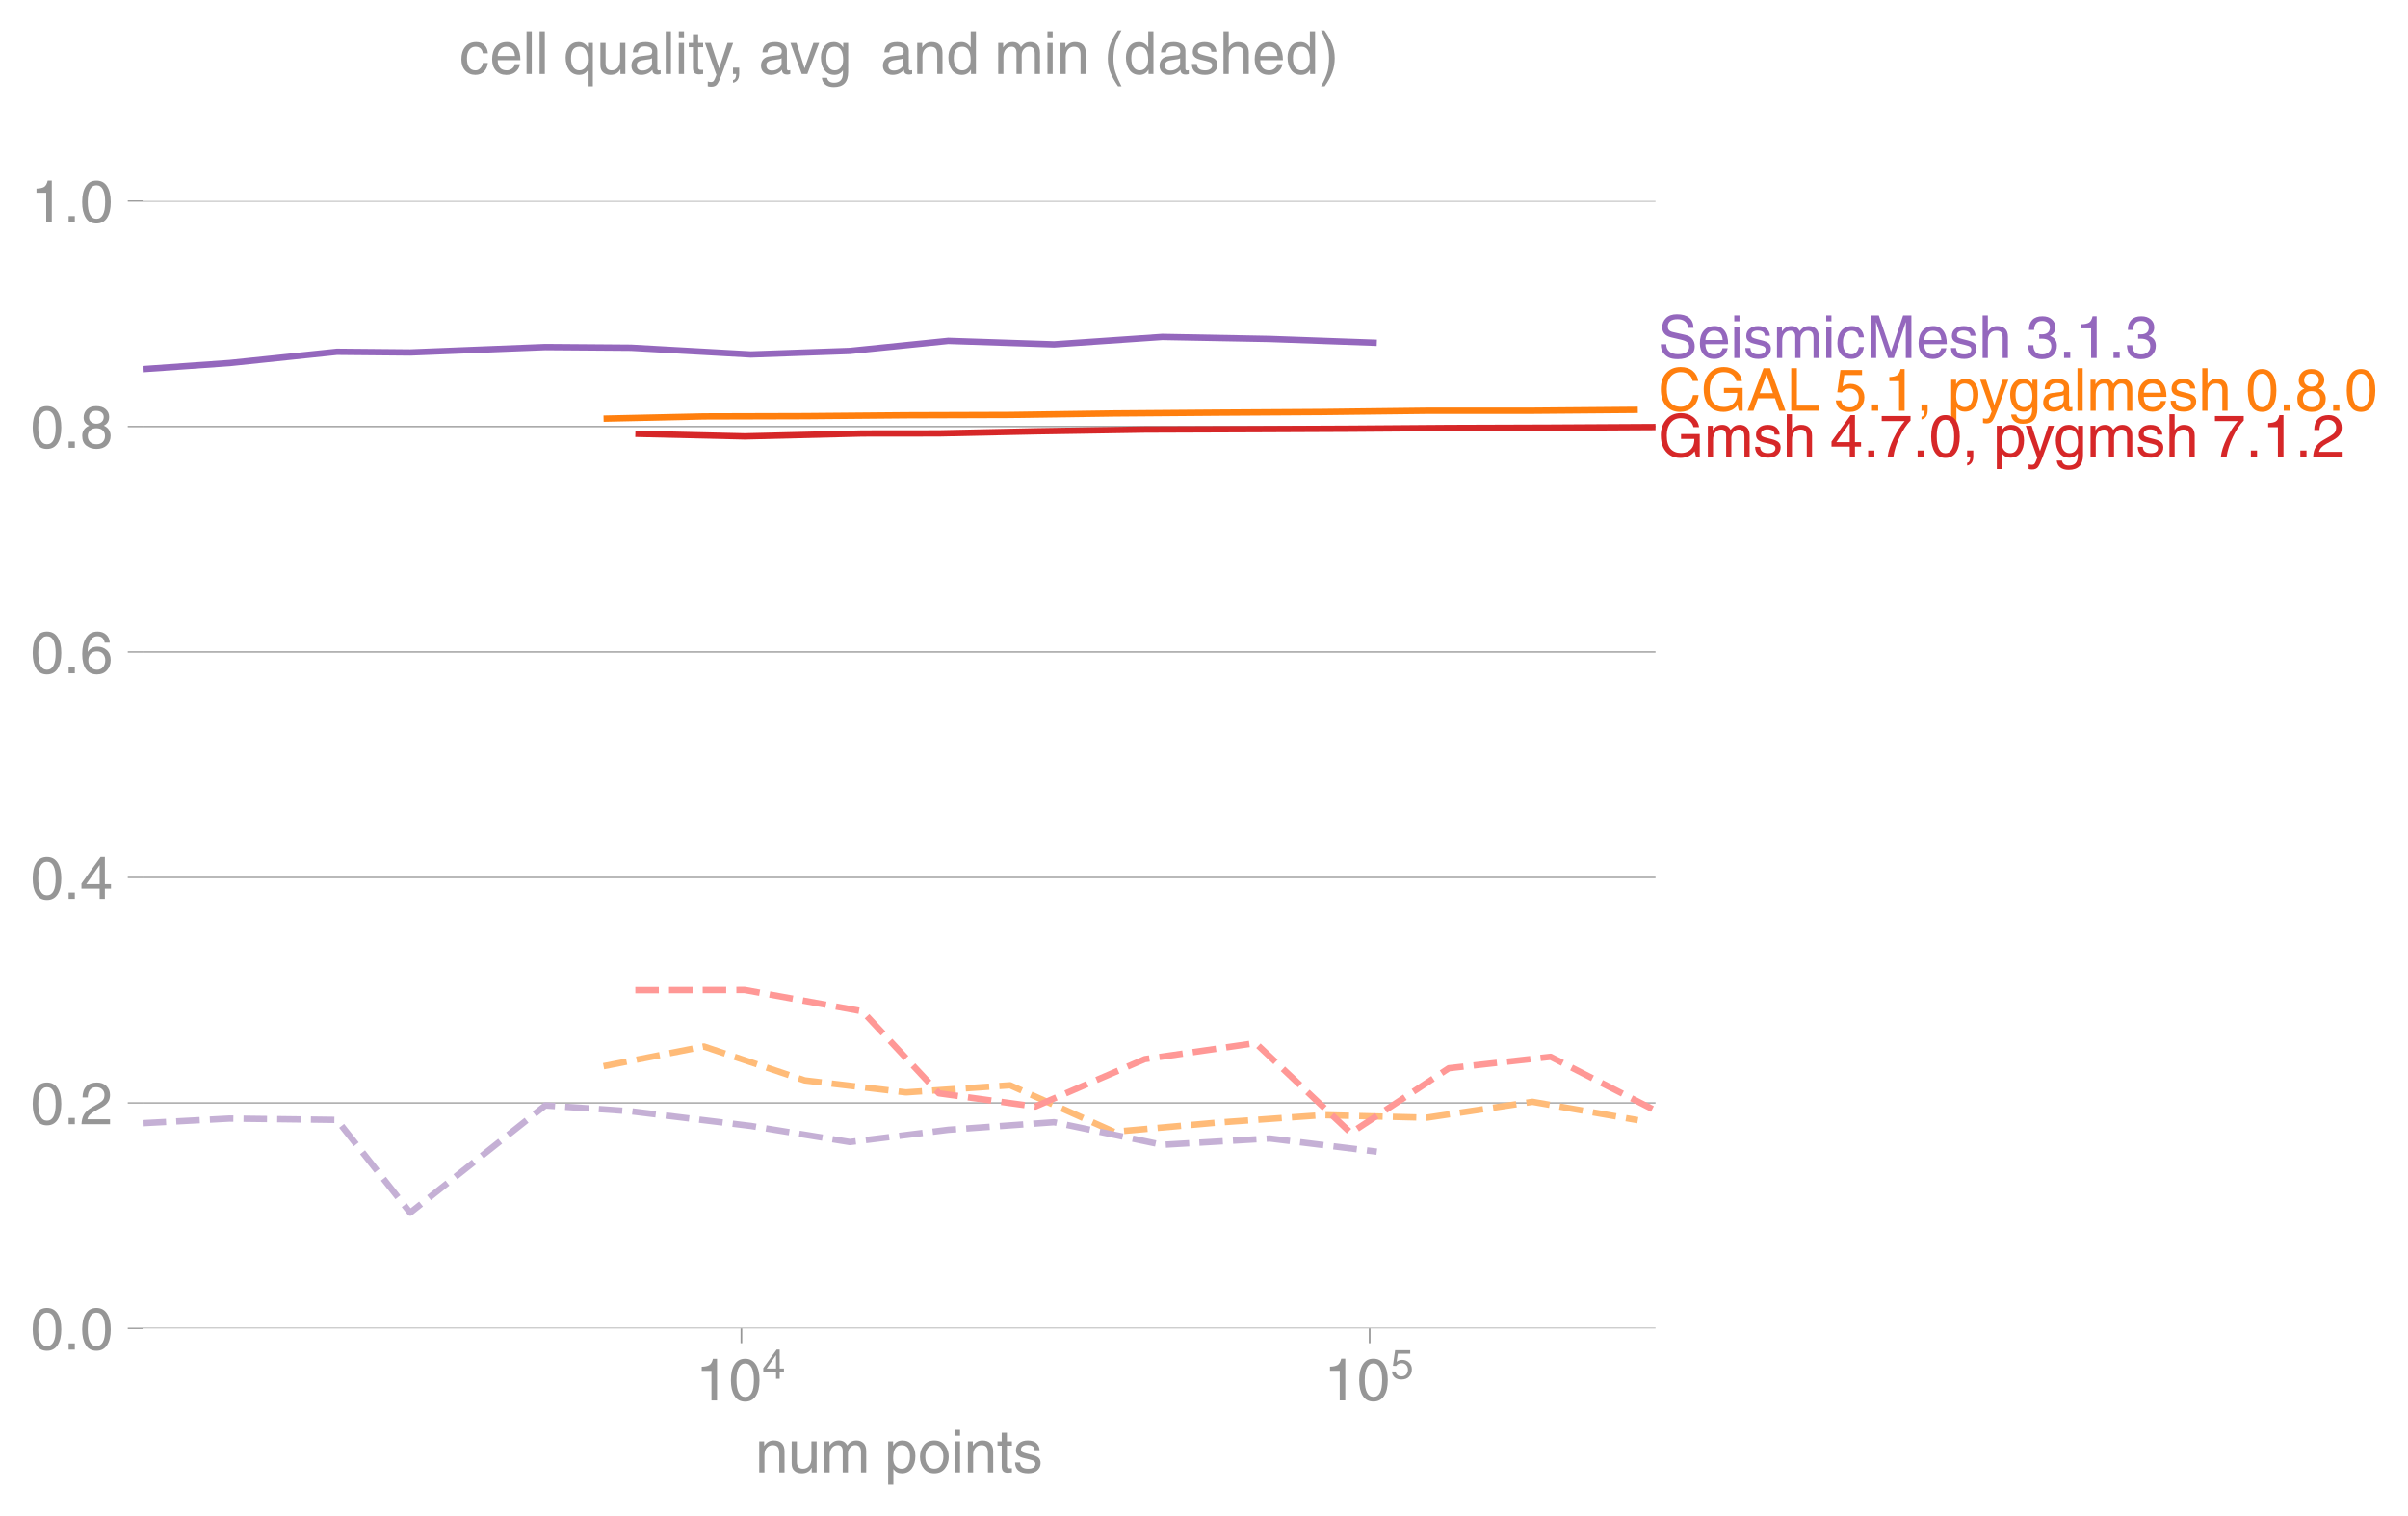
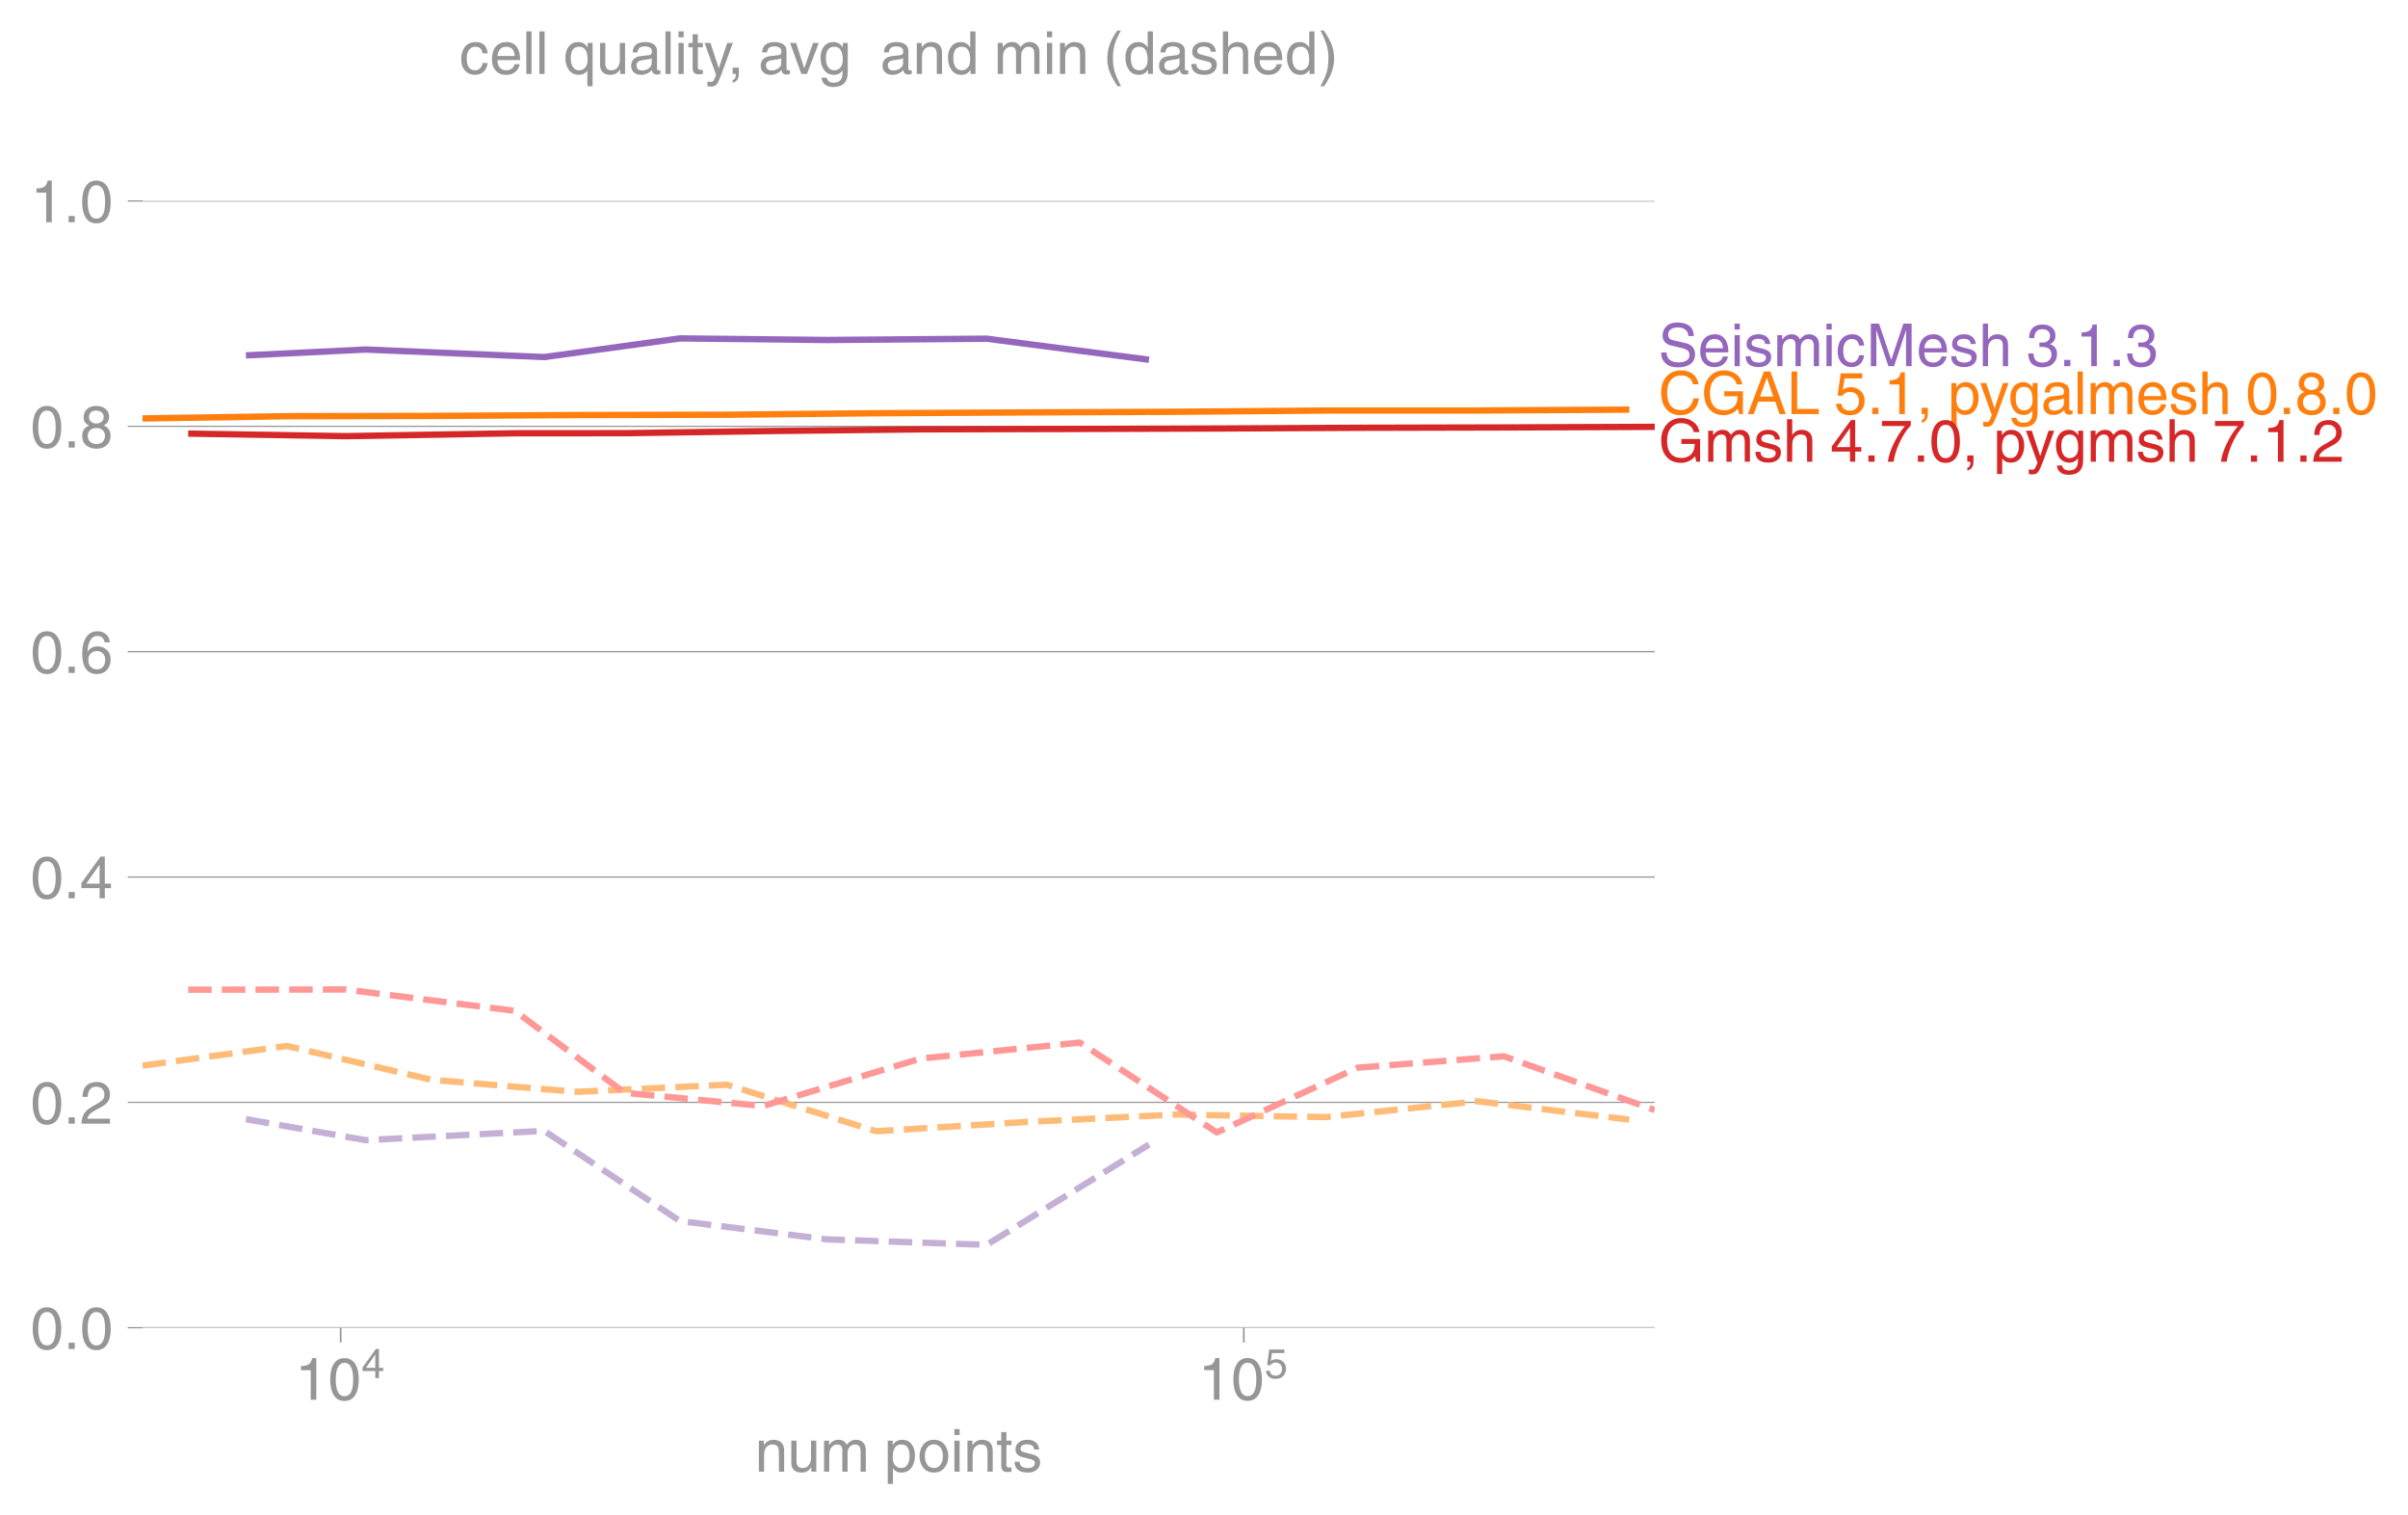
- <svg xmlns="http://www.w3.org/2000/svg" xmlns:xlink="http://www.w3.org/1999/xlink" height="476.892" viewBox="0 0 568.401 357.669" width="757.868">
+ <svg xmlns="http://www.w3.org/2000/svg" xmlns:xlink="http://www.w3.org/1999/xlink" height="476.892" viewBox="0 0 568.665 357.669" width="758.22">
  <defs>
    <style>*{stroke-linecap:butt;stroke-linejoin:round}</style>
  </defs>
  <g id="figure_1">
-     <path d="M0 357.67h568.401V0H0z" fill="none" id="patch_1" />
+     <path d="M0 357.67h568.665V0H0z" fill="none" id="patch_1" />
    <g id="axes_1">
      <path d="M33.66 313.574h357.12V47.462H33.66z" fill="none" id="patch_2" />
      <g id="matplotlib.axis_1">
        <g id="xtick_1">
          <g id="line2d_1">
            <defs>
-               <path d="M0 0v3.5" id="m7df0213033" stroke="#969696" stroke-width=".4" />
-             </defs>
-             <use x="175.006" xlink:href="#m7df0213033" y="313.574" fill="#969696" stroke="#969696" stroke-width=".4" />
-           </g>
-           <g transform="matrix(.14 0 0 -.14 164.226 330.623)" fill="#969696" id="text_1">
+               <path d="M0 0v3.5" id="m57085e62f3" stroke="#969696" stroke-width=".4" />
+             </defs>
+             <use x="80.453" xlink:href="#m57085e62f3" y="313.574" fill="#969696" stroke="#969696" stroke-width=".4" />
+           </g>
+           <g transform="matrix(.14 0 0 -.14 69.673 330.623)" fill="#969696" id="text_1">
            <defs>
              <path d="M35.89 0h-9.374v49.906H10.109v6.985q8.594.28 12.782 2.75Q27.094 62.109 29 70.313h6.89z" id="HelveticaWorld-Regular-49" />
              <path d="M42.484 34.188q0 14.109-3.734 21.156-3.734 7.062-10.969 7.062-7.078 0-10.89-7.062-3.797-7.047-3.797-21.157 0-13.671 3.75-20.937Q20.609 6 27.78 6q7.235 0 10.969 7 3.734 7.016 3.734 21.188zm9.422 0q0-17.297-6.25-26.704-6.25-9.39-17.875-9.39-12.062 0-18.062 9.734-6 9.75-6 26.36 0 17.03 6.14 26.578 6.157 9.547 17.922 9.547 11.625 0 17.875-9.5t6.25-26.626z" id="HelveticaWorld-Regular-48" />
              <path d="M10.594 24.703h22.61v31.89h-.188zM42 17.093V0h-8.797v17.094H2.484v8.593L34.72 70.314H42v-45.61h10.297v-7.61z" id="HelveticaWorld-Regular-52" />
            </defs>
            <use transform="translate(0 .173)" xlink:href="#HelveticaWorld-Regular-49" />
            <use transform="translate(55.615 .173)" xlink:href="#HelveticaWorld-Regular-48" />
            <use transform="matrix(.7 0 0 .7 112.146 36.781)" xlink:href="#HelveticaWorld-Regular-52" />
          </g>
        </g>
        <g id="xtick_2">
-           <use x="323.304" xlink:href="#m7df0213033" y="313.574" fill="#969696" stroke="#969696" stroke-width=".4" id="line2d_2" />
-           <g transform="matrix(.14 0 0 -.14 312.524 330.623)" fill="#969696" id="text_2">
+           <use x="293.736" xlink:href="#m57085e62f3" y="313.574" fill="#969696" stroke="#969696" stroke-width=".4" id="line2d_2" />
+           <g transform="matrix(.14 0 0 -.14 282.956 330.623)" fill="#969696" id="text_2">
            <defs>
              <path d="M14.703 40.922q5.813 4.39 13.625 4.39 9.469 0 16.281-6.296 6.813-6.297 6.813-16.22 0-10.78-6.578-17.796-6.563-7-18.422-7-10.313 0-16.266 5.047Q4.203 8.109 3.22 17.39h9.094q.671-5.672 4.437-8.672 3.766-3 10.453-3 6.485 0 10.64 4.484Q42 14.703 42 21.688q0 7.125-4.36 11.421-4.343 4.297-11.218 4.297-7.813 0-13.047-6.687l-7.563.39 5.266 37.594h36.438v-8.5H17.672z" id="HelveticaWorld-Regular-53" />
            </defs>
            <use transform="translate(0 .3)" xlink:href="#HelveticaWorld-Regular-49" />
            <use transform="translate(55.615 .3)" xlink:href="#HelveticaWorld-Regular-48" />
            <use transform="matrix(.7 0 0 .7 112.146 36.908)" xlink:href="#HelveticaWorld-Regular-53" />
          </g>
        </g>
        <g transform="matrix(.14 0 0 -.14 178.293 347.57)" fill="#969696" id="text_3">
          <defs>
            <path d="M49.219 0h-8.844v32.172q0 7.422-2.594 10.578-2.578 3.156-8.578 3.156-5.906 0-9.875-4.5-3.953-4.484-3.953-12.89V0H6.594v52.297h8.297v-7.375h.203q6.203 8.89 15.812 8.89 8.89 0 13.594-4.718 4.719-4.703 4.719-13.5z" id="HelveticaWorld-Regular-110" />
            <path d="M6.11 52.297h8.78V17.578q0-5.765 2.61-8.625Q20.125 6.11 25 6.11q6.781 0 10.594 4.797 3.812 4.813 3.812 12.578v28.813h8.782V0H39.89v7.625l-.188.188q-4.984-9.329-16.61-9.329-7.515 0-12.25 4.094Q6.11 6.688 6.11 14.703z" id="HelveticaWorld-Regular-117" />
            <path d="M6.594 52.297h8.297v-7.375h.203q5.906 8.89 15.812 8.89 9.813 0 13.922-8.5 3.75 4.594 7.266 6.547 3.515 1.953 8.703 1.953 6.781 0 11.484-4.453Q77 44.922 77 36.187V0h-8.781v33.797q0 6.094-2.297 9.094-2.297 3.015-7.422 3.015-5.172 0-8.75-4.203-3.563-4.203-3.563-9.812V0h-8.78v36.188q0 4.53-2.11 7.124-2.094 2.594-6.094 2.594-6.297 0-10.062-4.687-3.766-4.688-3.766-12.703V0H6.594z" id="HelveticaWorld-Regular-109" />
            <path d="M14.984 23.688q0-8.407 4.094-13 4.11-4.579 10.219-4.579 6.687 0 10.39 5.438 3.72 5.453 3.72 14.765 0 10.22-3.563 14.907-3.563 4.687-10.735 4.687-6.984 0-10.562-5.5-3.563-5.5-3.563-16.718zm-8.39 28.609h8.297v-7.375h.203q5.61 8.89 15.625 8.89 10.11 0 15.937-7.359 5.828-7.344 5.828-18.766 0-12.796-5.953-21Q40.578-1.515 29.5-1.515q-9.094 0-13.922 7.032h-.203v-26.22H6.594z" id="HelveticaWorld-Regular-112" />
            <path d="M12.703 26.219q0-8.735 3.953-14.375 3.953-5.64 11.219-5.64 7.531 0 11.438 5.905 3.906 5.907 3.906 14.11 0 8.297-3.907 14.078-3.906 5.797-11.437 5.797-6.969 0-11.078-5.453-4.094-5.438-4.094-14.422zm-8.984 0q0 11.672 6.484 19.625 6.5 7.968 17.672 7.968 11.438 0 17.875-8.062 6.453-8.047 6.453-19.531 0-11.516-6.406-19.625-6.39-8.11-17.922-8.11-11.078 0-17.625 7.86-6.531 7.86-6.531 19.875z" id="HelveticaWorld-Regular-111" />
            <path d="M6.594 61.813v9.968h8.781v-9.969zM15.375 0H6.594v52.297h8.781z" id="HelveticaWorld-Regular-105" />
            <path d="M17.188 45.016V10.984q0-2 1.093-3.046 1.11-1.047 3.938-1.047h3.375V0Q20.797-.688 19-.688q-5.516 0-8.063 2.641-2.53 2.64-2.53 8.547v34.516H1.311v7.28h7.094v14.595h8.781V52.297h8.407v-7.281z" id="HelveticaWorld-Regular-116" />
            <path d="M36.078 37.406q-.187 4.688-3.344 6.735-3.14 2.047-9.047 2.047-4.296 0-7.359-1.907-3.047-1.89-3.047-5.468 0-2.829 1.797-4.172 1.813-1.344 7.828-2.86l8.688-2.187q7.906-2 11.297-5.11 3.406-3.093 3.406-8.656 0-7.719-5.64-12.531-5.641-4.813-15.063-4.813-11 0-16.64 4.563-5.626 4.578-5.735 13.75h8.5q.203-5.422 3.594-8.063 3.39-2.625 10.171-2.625 5.516 0 8.766 2.188 3.25 2.203 3.25 6.11 0 2.78-2.11 4.437-2.093 1.672-8.296 3.078l-10.203 2.5q-6.203 1.562-9.157 4.656-2.953 3.094-2.953 8.031 0 7.72 5.516 12.203 5.531 4.5 14.406 4.5 9.485 0 14.531-4.624 5.047-4.61 5.344-11.782z" id="HelveticaWorld-Regular-115" />
          </defs>
          <use xlink:href="#HelveticaWorld-Regular-110" />
          <use x="55.176" xlink:href="#HelveticaWorld-Regular-117" />
          <use x="109.961" xlink:href="#HelveticaWorld-Regular-109" />
          <use x="192.969" xlink:href="#HelveticaWorld-Regular-32" />
          <use x="217.383" xlink:href="#HelveticaWorld-Regular-112" />
          <use x="273.877" xlink:href="#HelveticaWorld-Regular-111" />
          <use x="329.785" xlink:href="#HelveticaWorld-Regular-105" />
          <use x="351.807" xlink:href="#HelveticaWorld-Regular-110" />
          <use x="406.982" xlink:href="#HelveticaWorld-Regular-116" />
          <use x="434.668" xlink:href="#HelveticaWorld-Regular-115" />
        </g>
      </g>
      <g id="matplotlib.axis_2">
        <g id="ytick_1">
-           <path clip-path="url(#pfca68bcbc6)" d="M33.66 313.574h357.12" fill="none" stroke="#969696" stroke-linecap="square" stroke-width=".3" id="line2d_3" />
+           <path clip-path="url(#p4a22502d05)" d="M33.66 313.574h357.12" fill="none" stroke="#969696" stroke-linecap="square" stroke-width=".3" id="line2d_3" />
          <g id="line2d_4">
            <defs>
-               <path d="M0 0h-3.5" id="m89758943cb" stroke="#969696" stroke-width=".3" />
-             </defs>
-             <use x="33.66" xlink:href="#m89758943cb" y="313.574" fill="#969696" stroke="#969696" stroke-width=".3" />
+               <path d="M0 0h-3.5" id="m6417b3bb64" stroke="#969696" stroke-width=".3" />
+             </defs>
+             <use x="33.66" xlink:href="#m6417b3bb64" y="313.574" fill="#969696" stroke="#969696" stroke-width=".3" />
          </g>
          <g transform="matrix(.14 0 0 -.14 7.2 318.598)" fill="#969696" id="text_4">
            <defs>
              <path d="M19.094 0H8.687v10.594h10.407z" id="HelveticaWorld-Regular-46" />
            </defs>
            <use xlink:href="#HelveticaWorld-Regular-48" />
            <use x="55.615" xlink:href="#HelveticaWorld-Regular-46" />
            <use x="83.398" xlink:href="#HelveticaWorld-Regular-48" />
          </g>
        </g>
        <g id="ytick_2">
-           <path clip-path="url(#pfca68bcbc6)" d="M33.66 260.351h357.12" fill="none" stroke="#969696" stroke-linecap="square" stroke-width=".3" id="line2d_5" />
-           <use x="33.66" xlink:href="#m89758943cb" y="260.351" fill="#969696" stroke="#969696" stroke-width=".3" id="line2d_6" />
+           <path clip-path="url(#p4a22502d05)" d="M33.66 260.351h357.12" fill="none" stroke="#969696" stroke-linecap="square" stroke-width=".3" id="line2d_5" />
+           <use x="33.66" xlink:href="#m6417b3bb64" y="260.351" fill="#969696" stroke="#969696" stroke-width=".3" id="line2d_6" />
          <g transform="matrix(.14 0 0 -.14 7.2 265.376)" fill="#969696" id="text_5">
            <defs>
              <path d="M4.39 45.125q0 12.39 6.391 18.781 6.406 6.407 17.938 6.407 9.656 0 15.812-5.86 6.157-5.86 6.157-15.14 0-7.22-3.547-12.188-3.532-4.953-10.422-8.703l-12.11-6.64Q13.922 15.921 12.5 8.296h38.188V0H2.593q.39 9.906 4.297 16.5 3.906 6.594 12.203 11.375l12.593 7.328q5.032 2.89 7.329 5.984 2.297 3.094 2.297 8.516 0 5.375-3.766 9.031-3.75 3.672-10.156 3.672-7.078 0-10.594-4.672-3.516-4.656-3.61-12.609z" id="HelveticaWorld-Regular-50" />
            </defs>
            <use xlink:href="#HelveticaWorld-Regular-48" />
            <use x="55.615" xlink:href="#HelveticaWorld-Regular-46" />
            <use x="83.398" xlink:href="#HelveticaWorld-Regular-50" />
          </g>
        </g>
        <g id="ytick_3">
-           <path clip-path="url(#pfca68bcbc6)" d="M33.66 207.129h357.12" fill="none" stroke="#969696" stroke-linecap="square" stroke-width=".3" id="line2d_7" />
-           <use x="33.66" xlink:href="#m89758943cb" y="207.129" fill="#969696" stroke="#969696" stroke-width=".3" id="line2d_8" />
+           <path clip-path="url(#p4a22502d05)" d="M33.66 207.129h357.12" fill="none" stroke="#969696" stroke-linecap="square" stroke-width=".3" id="line2d_7" />
+           <use x="33.66" xlink:href="#m6417b3bb64" y="207.129" fill="#969696" stroke="#969696" stroke-width=".3" id="line2d_8" />
          <g transform="matrix(.14 0 0 -.14 7.2 212.153)" fill="#969696" id="text_6">
            <use xlink:href="#HelveticaWorld-Regular-48" />
            <use x="55.615" xlink:href="#HelveticaWorld-Regular-46" />
            <use x="83.398" xlink:href="#HelveticaWorld-Regular-52" />
          </g>
        </g>
        <g id="ytick_4">
-           <path clip-path="url(#pfca68bcbc6)" d="M33.66 153.906h357.12" fill="none" stroke="#969696" stroke-linecap="square" stroke-width=".3" id="line2d_9" />
-           <use x="33.66" xlink:href="#m89758943cb" y="153.906" fill="#969696" stroke="#969696" stroke-width=".3" id="line2d_10" />
+           <path clip-path="url(#p4a22502d05)" d="M33.66 153.906h357.12" fill="none" stroke="#969696" stroke-linecap="square" stroke-width=".3" id="line2d_9" />
+           <use x="33.66" xlink:href="#m6417b3bb64" y="153.906" fill="#969696" stroke="#969696" stroke-width=".3" id="line2d_10" />
          <g transform="matrix(.14 0 0 -.14 7.2 158.931)" fill="#969696" id="text_7">
            <defs>
              <path d="M14.11 21.578q0-6.875 4.093-11.234Q22.313 6 28.906 6q6.297 0 10.032 4.438 3.734 4.453 3.734 11.687 0 6.297-3.688 10.547-3.687 4.25-10.468 4.25-6.594 0-10.5-4.156-3.907-4.157-3.907-11.188zM41.702 51.61q-.984 5.375-3.984 8.078-3 2.72-8.125 2.72-8.11 0-12.36-7.923-4.25-7.906-4.343-18.109l.203-.188q5.61 8.641 16.687 8.641 8.844 0 15.438-5.86 6.593-5.859 6.593-16.452 0-10.5-6.25-17.47-6.25-6.952-16.843-6.952-12.219 0-18.563 8.687-6.344 8.703-6.344 25.938 0 16.593 6.485 27.093 6.5 10.5 19.484 10.5 8.407 0 14.219-5.015 5.813-5 6.297-13.688z" id="HelveticaWorld-Regular-54" />
            </defs>
            <use xlink:href="#HelveticaWorld-Regular-48" />
            <use x="55.615" xlink:href="#HelveticaWorld-Regular-46" />
            <use x="83.398" xlink:href="#HelveticaWorld-Regular-54" />
          </g>
        </g>
        <g id="ytick_5">
-           <path clip-path="url(#pfca68bcbc6)" d="M33.66 100.684h357.12" fill="none" stroke="#969696" stroke-linecap="square" stroke-width=".3" id="line2d_11" />
-           <use x="33.66" xlink:href="#m89758943cb" y="100.684" fill="#969696" stroke="#969696" stroke-width=".3" id="line2d_12" />
+           <path clip-path="url(#p4a22502d05)" d="M33.66 100.684h357.12" fill="none" stroke="#969696" stroke-linecap="square" stroke-width=".3" id="line2d_11" />
+           <use x="33.66" xlink:href="#m6417b3bb64" y="100.684" fill="#969696" stroke="#969696" stroke-width=".3" id="line2d_12" />
          <g transform="matrix(.14 0 0 -.14 7.2 105.709)" fill="#969696" id="text_8">
            <defs>
              <path d="M27.594 40.578q5.422 0 8.953 3.094 3.547 3.11 3.547 8.234 0 4.594-3.407 7.547-3.39 2.953-9.687 2.953-5.61 0-8.672-3.11-3.047-3.093-3.047-7.874 0-5.125 3.813-7.984 3.812-2.86 8.5-2.86zm.093-7.562q-6.78 0-10.64-3.766-3.86-3.766-3.86-9.234 0-6.297 3.907-10.157Q21 6 28.219 6q6.406 0 10.234 3.86 3.828 3.859 3.828 10.265 0 5.469-3.828 9.172-3.828 3.719-10.766 3.719zM49.22 52.203q0-10.594-9.032-14.797 6.204-2.781 8.86-7.36 2.656-4.562 2.656-9.733 0-10.016-6.453-16.125-6.438-6.094-17.375-6.094-9.563 0-16.813 5.25-7.25 5.25-7.25 17.062 0 11.922 11.907 16.907-9.516 3.796-9.516 13.671 0 8.297 5.64 13.813 5.641 5.516 15.641 5.516 10.016 0 15.875-5.204 5.86-5.203 5.86-12.906z" id="HelveticaWorld-Regular-56" />
            </defs>
            <use xlink:href="#HelveticaWorld-Regular-48" />
            <use x="55.615" xlink:href="#HelveticaWorld-Regular-46" />
            <use x="83.398" xlink:href="#HelveticaWorld-Regular-56" />
          </g>
        </g>
        <g id="ytick_6">
-           <path clip-path="url(#pfca68bcbc6)" d="M33.66 47.462h357.12" fill="none" stroke="#969696" stroke-linecap="square" stroke-width=".3" id="line2d_13" />
-           <use x="33.66" xlink:href="#m89758943cb" y="47.462" fill="#969696" stroke="#969696" stroke-width=".3" id="line2d_14" />
+           <path clip-path="url(#p4a22502d05)" d="M33.66 47.462h357.12" fill="none" stroke="#969696" stroke-linecap="square" stroke-width=".3" id="line2d_13" />
+           <use x="33.66" xlink:href="#m6417b3bb64" y="47.462" fill="#969696" stroke="#969696" stroke-width=".3" id="line2d_14" />
          <g transform="matrix(.14 0 0 -.14 7.2 52.486)" fill="#969696" id="text_9">
            <use xlink:href="#HelveticaWorld-Regular-49" />
            <use x="55.615" xlink:href="#HelveticaWorld-Regular-46" />
            <use x="83.398" xlink:href="#HelveticaWorld-Regular-48" />
          </g>
        </g>
      </g>
-       <path clip-path="url(#pfca68bcbc6)" d="M142.47 98.824l23.692-.526 23.795-.066 23.9-.208 24.58-.079 24.5-.349 24.39-.191 24.851-.156 24.606-.292 24.96-.006 24.855-.208" fill="none" stroke="#ff7f0e" stroke-linecap="square" stroke-width="1.5" id="line2d_15" />
-       <path clip-path="url(#pfca68bcbc6)" d="M142.47 251.68l23.692-4.65 23.795 8 23.9 2.832 24.58-1.68 24.5 10.987 24.39-2.171 24.851-1.767 24.606.603 24.96-3.744 24.855 4.333" fill="none" stroke="#ffbb78" stroke-dasharray="5.55,2.4" stroke-width="1.5" id="line2d_16" />
-       <path clip-path="url(#pfca68bcbc6)" d="M149.968 102.404l25.8.61 27.82-.685 18.045-.02 22.742-.489 25.866-.42 26.142-.096 22.484-.101L342 101.03l24.025-.082 24.756-.14" fill="none" stroke="#d62728" stroke-linecap="square" stroke-width="1.5" id="line2d_17" />
-       <path clip-path="url(#pfca68bcbc6)" d="M149.968 233.74l25.8-.047 27.82 5.04 18.045 19.354 22.742 3.119 25.866-11.194 26.142-3.783 22.484 21.215L342 252.162l24.025-2.694 24.756 12.694" fill="none" stroke="#ff9896" stroke-dasharray="5.55,2.4" stroke-width="1.5" id="line2d_18" />
-       <path clip-path="url(#pfca68bcbc6)" d="M33.66 87.135l20.563-1.449 25.31-2.646 17.283.16 31.903-1.275 20.243.156 28.284 1.59 23.356-.833 23.235-2.373 24.959.83 25.554-1.756 25.384.475 25.252.909" fill="none" stroke="#9467bd" stroke-linecap="square" stroke-width="1.5" id="line2d_19" />
-       <path clip-path="url(#pfca68bcbc6)" d="M33.66 265.135l20.563-1.095 25.31.316 17.283 21.91 31.903-25.325 20.243 1.386 28.284 3.459 23.356 3.805 23.235-2.896 24.959-1.788 25.554 5.34 25.384-1.496 25.252 3.106" fill="none" stroke="#c5b0d5" stroke-dasharray="5.55,2.4" stroke-width="1.5" id="line2d_20" />
-       <g transform="matrix(.14 0 0 -.14 391.418 96.955)" fill="#ff7f0e" id="text_10">
+       <path clip-path="url(#p4a22502d05)" d="M33.66 98.824l34.074-.526 34.222-.066 34.372-.208 35.353-.079 35.235-.349 35.079-.191 35.74-.156 35.387-.292 35.898-.006 35.748-.208" fill="none" stroke="#ff7f0e" stroke-linecap="square" stroke-width="1.5" id="line2d_15" />
+       <path clip-path="url(#p4a22502d05)" d="M33.66 251.68l34.074-4.65 34.222 8 34.372 2.832 35.353-1.68 35.235 10.987 35.079-2.171 35.74-1.767 35.387.603 35.898-3.744 35.748 4.333" fill="none" stroke="#ffbb78" stroke-dasharray="5.55,2.4" stroke-width="1.5" id="line2d_16" />
+       <path clip-path="url(#p4a22502d05)" d="M44.444 102.404l37.105.61 40.011-.685 25.953-.02 32.708-.489 37.2-.42 37.597-.096 32.337-.101 33.269-.173 34.552-.082 35.604-.14" fill="none" stroke="#d62728" stroke-linecap="square" stroke-width="1.5" id="line2d_17" />
+       <path clip-path="url(#p4a22502d05)" d="M44.444 233.74l37.105-.047 40.011 5.04 25.953 19.354 32.708 3.119 37.2-11.194 37.597-3.783 32.337 21.215 33.269-15.282 34.552-2.694 35.604 12.694" fill="none" stroke="#ff9896" stroke-dasharray="5.55,2.4" stroke-width="1.5" id="line2d_18" />
+       <path clip-path="url(#p4a22502d05)" d="M58.078 83.935l28.287-1.384 42.165 1.781 32.042-4.41 34.715.378 37.717-.313 38.338 4.975" fill="none" stroke="#9467bd" stroke-linecap="square" stroke-width="1.5" id="line2d_19" />
+       <path clip-path="url(#p4a22502d05)" d="M58.078 264.322l28.287 4.955 42.165-2.199 32.042 21.3 34.715 4.329 37.717 1.297 38.338-23.692" fill="none" stroke="#c5b0d5" stroke-dasharray="5.55,2.4" stroke-width="1.5" id="line2d_20" />
+       <g transform="matrix(.14 0 0 -.14 391.682 97.788)" fill="#ff7f0e" id="text_10">
        <defs>
          <path d="M58.016 50.203q-1.625 7.313-6.782 11.094-5.14 3.797-13.343 3.797-10.594 0-17.047-7.703-6.438-7.688-6.438-20.766 0-15.14 6.094-22.547 6.11-7.39 17.688-7.39 7.609 0 13.093 5.046 5.5 5.063 7.407 14.688h9.421Q66.22 12.594 57.625 5.344t-20.906-7.25q-14.703 0-23.516 10.11Q4.391 18.311 4.391 36.28q0 17.328 9.203 27.36 9.203 10.047 24.297 10.047 12.5 0 20.265-6.454 7.766-6.437 9.235-17.03z" id="HelveticaWorld-Regular-67" />
          <path d="M38.484 38.375h31.532V0h-6.297l-2.344 9.281Q56.781 3.421 50.578.75q-6.187-2.656-12.875-2.656-10.797 0-18.047 4.703-7.25 4.719-11.265 13.015-4 8.313-4 20.72 0 15.468 9.203 26.312 9.203 10.843 24.781 10.843 11.625 0 20.313-6.5Q67.39 60.688 68.796 50h-9.375q-1.703 7.078-7.219 11.078-5.516 4.016-14.312 4.016-10.594 0-17.047-7.985-6.438-7.984-6.438-21.125 0-15.28 6.39-22.437Q27.204 6.39 38.282 6.39q7.235 0 12.235 2.859 5 2.86 7.687 7.766 2.688 4.906 2.688 13.062H38.484z" id="HelveticaWorld-Regular-71" />
          <path d="M44 29.5L33.406 61.078h-.203L21.687 29.5zm-25.297-8.594L11.188 0h-9.97l27 71.781h10.985L65.187 0H54.594l-7.078 20.906z" id="HelveticaWorld-Regular-65" />
          <path d="M17.672 8.594h36.531V0H8.11v71.781h9.563z" id="HelveticaWorld-Regular-76" />
          <path d="M8.688 10.594h10.406V.78q0-7.422-3.078-11.172-3.078-3.765-7.328-4.312v4.594Q14.015-9.422 14.015 0H8.687z" id="HelveticaWorld-Regular-44" />
          <path d="M39.016 52.297h9.562L29.891.984q-.5-1.375-.985-2.593-4.25-11.329-7.328-15.547-3.078-4.235-9.953-4.235-3.61 0-5.906.782v8.015q2.484-.89 5.468-.89 3.22 0 4.704 2.03 1.5 2.032 4.421 9.938L.875 52.297h9.922L24.812 9.719H25z" id="HelveticaWorld-Regular-121" />
          <path d="M12.984 26.313q0-9.61 3.813-14.907Q20.609 6.11 27.094 6.11q6.312 0 10.312 4.579 4 4.593 4 13 0 11.03-3.5 16.625-3.484 5.593-10.61 5.593-7.171 0-10.75-4.765-3.562-4.766-3.562-14.828zM49.812 2.983q0-12.609-6.062-18.797-6.047-6.203-18.266-6.203-8.78 0-13.984 4.047Q6.297-13.922 5.516-6.39h8.796q.672-3.812 3.532-6.062 2.86-2.25 8.281-2.25 7.375 0 11.125 3.969 3.766 3.953 3.766 12.828v3.719h-.188q-4.937-7.329-13.922-7.329-11.187 0-17.093 8.25-5.907 8.25-5.907 20.953 0 11.625 5.953 18.875 5.97 7.25 15.829 7.25 9.906 0 15.625-8.89h.187v7.375h8.313z" id="HelveticaWorld-Regular-103" />
          <path d="M38.375 26.703q-.969-1.015-3.828-1.656-2.86-.625-10.672-1.656-5.766-.688-8.469-2.844-2.703-2.14-2.703-5.656 0-4.297 2.281-6.688 2.297-2.39 7.329-2.39 6.296 0 11.171 3.578 4.891 3.593 4.891 8.718zM6.203 36.375q.297 8.844 5.734 13.14 5.454 4.297 15.844 4.297 8.297 0 13.907-3.765 5.624-3.75 5.624-10.844V9.078Q47.313 6 50.094 6q1.125 0 2.89.39V0Q50.594-.984 48-.984q-4.5 0-6.703 1.921-2.188 1.938-2.281 6.047-7.516-8.5-18.891-8.5-7.422 0-11.922 4.204Q3.72 6.89 3.72 13.624q0 6.89 3.906 11.125Q11.531 29 19 29.89l15.516 1.891q4.203.64 4.203 6.203 0 4.11-3.047 6.297-3.047 2.203-9.25 2.203-5.516 0-8.485-2.437-2.953-2.438-3.53-7.672z" id="HelveticaWorld-Regular-97" />
          <path d="M15.375 0H6.594v71.781h8.781z" id="HelveticaWorld-Regular-108" />
          <path d="M42.484 30.328q-.687 8.485-4.5 12.031-3.797 3.547-10.109 3.547-6.39 0-10.328-4.5-3.922-4.484-4.172-11.078zm8.391-13.922q-1.453-8.11-7.953-13.422-5.719-4.5-15.047-4.593-10.984.093-17.438 7.203Q4 12.704 4 24.704q0 13.78 6.64 21.437 6.641 7.672 18.47 7.672 10.593 0 16.546-7.922 5.953-7.907 5.953-22.594H13.375q0-8.203 3.813-12.703Q21 6.109 28.608 6.109q5.375 0 9.235 3.235 3.86 3.25 4.25 7.062z" id="HelveticaWorld-Regular-101" />
          <path d="M49.219 0h-8.844v34.188q0 6.296-2.438 9-2.437 2.718-7.953 2.718-6.797 0-10.703-4.406-3.906-4.39-3.906-12.984V0H6.594v71.781h8.781V45.312h.203q6 8.5 15.328 8.5 8.594 0 13.453-4.5 4.86-4.484 4.86-13.718z" id="HelveticaWorld-Regular-104" />
        </defs>
        <use xlink:href="#HelveticaWorld-Regular-67" />
        <use x="72.314" xlink:href="#HelveticaWorld-Regular-71" />
        <use x="149.414" xlink:href="#HelveticaWorld-Regular-65" />
        <use x="216.113" xlink:href="#HelveticaWorld-Regular-76" />
        <use x="271.729" xlink:href="#HelveticaWorld-Regular-32" />
        <use x="296.143" xlink:href="#HelveticaWorld-Regular-53" />
        <use x="351.758" xlink:href="#HelveticaWorld-Regular-46" />
        <use x="379.541" xlink:href="#HelveticaWorld-Regular-49" />
        <use x="435.156" xlink:href="#HelveticaWorld-Regular-44" />
        <use x="462.939" xlink:href="#HelveticaWorld-Regular-32" />
        <use x="487.354" xlink:href="#HelveticaWorld-Regular-112" />
        <use x="541.848" xlink:href="#HelveticaWorld-Regular-121" />
        <use x="589.457" xlink:href="#HelveticaWorld-Regular-103" />
        <use x="645.365" xlink:href="#HelveticaWorld-Regular-97" />
        <use x="700.297" xlink:href="#HelveticaWorld-Regular-108" />
        <use x="722.318" xlink:href="#HelveticaWorld-Regular-109" />
        <use x="805.326" xlink:href="#HelveticaWorld-Regular-101" />
        <use x="860.746" xlink:href="#HelveticaWorld-Regular-115" />
        <use x="910.746" xlink:href="#HelveticaWorld-Regular-104" />
        <use x="965.922" xlink:href="#HelveticaWorld-Regular-32" />
        <use x="990.336" xlink:href="#HelveticaWorld-Regular-48" />
        <use x="1045.951" xlink:href="#HelveticaWorld-Regular-46" />
        <use x="1073.734" xlink:href="#HelveticaWorld-Regular-56" />
        <use x="1129.35" xlink:href="#HelveticaWorld-Regular-46" />
        <use x="1157.133" xlink:href="#HelveticaWorld-Regular-48" />
      </g>
-       <g transform="matrix(.14 0 0 -.14 391.418 107.83)" fill="#d62728" id="text_11">
+       <g transform="matrix(.14 0 0 -.14 391.682 109.05)" fill="#d62728" id="text_11">
        <defs>
          <path d="M3.719 68.797h48.578v-7.719Q42.28 50.875 33.984 33.484 25.687 16.11 23.391 0h-9.672q1.469 13.281 9.719 30.531 8.25 17.266 18.953 29.672H3.719z" id="HelveticaWorld-Regular-55" />
        </defs>
        <use xlink:href="#HelveticaWorld-Regular-71" />
        <use x="77.1" xlink:href="#HelveticaWorld-Regular-109" />
        <use x="160.107" xlink:href="#HelveticaWorld-Regular-115" />
        <use x="210.107" xlink:href="#HelveticaWorld-Regular-104" />
        <use x="265.283" xlink:href="#HelveticaWorld-Regular-32" />
        <use x="289.697" xlink:href="#HelveticaWorld-Regular-52" />
        <use x="345.313" xlink:href="#HelveticaWorld-Regular-46" />
        <use x="373.096" xlink:href="#HelveticaWorld-Regular-55" />
        <use x="428.711" xlink:href="#HelveticaWorld-Regular-46" />
        <use x="456.494" xlink:href="#HelveticaWorld-Regular-48" />
        <use x="512.109" xlink:href="#HelveticaWorld-Regular-44" />
        <use x="539.893" xlink:href="#HelveticaWorld-Regular-32" />
        <use x="564.307" xlink:href="#HelveticaWorld-Regular-112" />
        <use x="618.801" xlink:href="#HelveticaWorld-Regular-121" />
        <use x="666.41" xlink:href="#HelveticaWorld-Regular-103" />
        <use x="722.318" xlink:href="#HelveticaWorld-Regular-109" />
        <use x="805.326" xlink:href="#HelveticaWorld-Regular-115" />
        <use x="855.326" xlink:href="#HelveticaWorld-Regular-104" />
        <use x="910.502" xlink:href="#HelveticaWorld-Regular-32" />
        <use x="934.916" xlink:href="#HelveticaWorld-Regular-55" />
        <use x="990.531" xlink:href="#HelveticaWorld-Regular-46" />
        <use x="1018.314" xlink:href="#HelveticaWorld-Regular-49" />
        <use x="1073.93" xlink:href="#HelveticaWorld-Regular-46" />
        <use x="1101.713" xlink:href="#HelveticaWorld-Regular-50" />
      </g>
-       <g transform="matrix(.14 0 0 -.14 391.418 84.498)" fill="#9467bd" id="text_12">
+       <g transform="matrix(.14 0 0 -.14 391.682 86.483)" fill="#9467bd" id="text_12">
        <defs>
          <path d="M50.39 50.781q-.296 6.844-5.109 10.719-4.797 3.875-12.656 3.875-7.922 0-12.172-3.25-4.234-3.234-4.234-9.344 0-3.265 1.843-5.61 1.86-2.343 6.641-3.468l20.516-4.687q8.297-1.813 12.297-6.875 4.015-5.047 4.015-12.313 0-10.64-7.812-16.187-7.813-5.547-20.313-5.547-9.531 0-15.031 2.437-5.484 2.453-9.734 7.766-4.25 5.328-4.25 14.89h9.093q0-8 5.313-12.406 5.328-4.39 14.5-4.39 8.89 0 13.844 3.156 4.953 3.156 4.953 8.953 0 5.281-2.953 7.89Q46.188 29 37.594 31l-15.469 3.625q-7.719 1.75-11.531 6.125Q6.78 45.125 6.78 51.516q0 9.672 6.516 15.922 6.531 6.25 18.203 6.25 13.172 0 20.328-5.5 7.156-5.485 7.688-17.407z" id="HelveticaWorld-Regular-83" />
          <path d="M39.594 34.719q-1.89 11.187-12.39 11.187-6.5 0-10.454-5.203-3.953-5.203-3.953-14.484 0-10.11 3.656-15.11 3.672-5 10.64-5 4.688 0 8.11 3.438 3.422 3.437 4.39 8.953h8.5q-1.312-9.703-6.859-14.86-5.547-5.156-14.328-5.156-10.297 0-16.89 7.047-6.594 7.063-6.594 19.172 0 13.281 6.594 21.188 6.593 7.922 18.5 7.922 8.687 0 13.843-5.204 5.157-5.203 5.735-13.89z" id="HelveticaWorld-Regular-99" />
          <path d="M67.484 0v42.39q0 .829.094 8.126t.094 9.78h-.281L47.312 0h-9.609L17.578 60.203h-.297q0-3.61.094-10.297.11-6.687.11-7.515V0H8.108v71.781h13.86L42.39 11.078h.28l20.313 60.703h13.922V0z" id="HelveticaWorld-Regular-77" />
          <path d="M22.406 39.984q2.203-.187 4.594-.187 6.203 0 9.781 2.86 3.594 2.859 3.594 8.656 0 4.687-3.344 7.89-3.343 3.203-9.64 3.203-6.985 0-10.235-4.11-3.234-4.093-3.437-10.983h-8.64q0 10.984 5.765 16.984 5.765 6.016 16.937 6.016 9.922 0 15.828-5.11 5.907-5.094 5.907-13.39 0-10.704-9.032-14.5v-.204q11.72-4 11.72-16.406 0-9.906-6.595-16.265-6.593-6.344-18.703-6.344-9.906 0-16.312 5.203Q4.204 8.5 3.422 21.484H12.5q.203-8.109 4-11.797Q20.313 6 27.484 6q6.938 0 11.141 3.86 4.203 3.859 4.203 9.718 0 6.406-4.016 9.672-4 3.266-12.39 3.266-2 0-4.016-.094z" id="HelveticaWorld-Regular-51" />
        </defs>
        <use xlink:href="#HelveticaWorld-Regular-83" />
        <use x="66.211" xlink:href="#HelveticaWorld-Regular-101" />
        <use x="121.631" xlink:href="#HelveticaWorld-Regular-105" />
        <use x="143.652" xlink:href="#HelveticaWorld-Regular-115" />
        <use x="193.652" xlink:href="#HelveticaWorld-Regular-109" />
        <use x="276.66" xlink:href="#HelveticaWorld-Regular-105" />
        <use x="298.682" xlink:href="#HelveticaWorld-Regular-99" />
        <use x="349.951" xlink:href="#HelveticaWorld-Regular-77" />
        <use x="434.961" xlink:href="#HelveticaWorld-Regular-101" />
        <use x="490.381" xlink:href="#HelveticaWorld-Regular-115" />
        <use x="540.381" xlink:href="#HelveticaWorld-Regular-104" />
        <use x="595.557" xlink:href="#HelveticaWorld-Regular-32" />
        <use x="619.971" xlink:href="#HelveticaWorld-Regular-51" />
        <use x="675.586" xlink:href="#HelveticaWorld-Regular-46" />
        <use x="703.369" xlink:href="#HelveticaWorld-Regular-49" />
        <use x="758.984" xlink:href="#HelveticaWorld-Regular-46" />
        <use x="786.768" xlink:href="#HelveticaWorld-Regular-51" />
      </g>
      <g transform="matrix(.14 0 0 -.14 108.433 17.462)" fill="#969696" id="text_13">
        <defs>
          <path d="M41.5 23.688q0 11.125-3.5 16.671-3.484 5.547-10.61 5.547-6.874 0-10.593-4.5-3.703-4.484-3.703-15.093 0-9.422 3.75-14.813 3.765-5.39 10.36-5.39 5.812 0 10.046 4.39 4.25 4.39 4.25 13.188zm8.406-44.391H41.11V5.516h-.187Q35.89-1.516 27-1.516q-10.984 0-17 8.157-6 8.156-6 21.047 0 11.421 5.906 18.765 5.922 7.36 15.875 7.36 9.907 0 15.625-8.891h.203v7.375h8.297z" id="HelveticaWorld-Regular-113" />
          <path d="M39.406 52.297h9.625L29.11 0h-9.437L.594 52.297h10.203L24.422 9.719h.187z" id="HelveticaWorld-Regular-118" />
          <path d="M13.094 26.313q0-9.704 3.844-14.954 3.859-5.25 10.265-5.25 6.094 0 10.188 4.485 4.109 4.5 4.109 13.094 0 11.03-3.5 16.625-3.484 5.593-10.61 5.593-6.78 0-10.546-4.453-3.75-4.437-3.75-15.14zM50.39 0h-8.297v7.172h-.203q-4.97-8.688-15.078-8.688-10.891 0-16.86 8.297Q4 15.094 4 27.688q0 11.625 5.906 18.875 5.922 7.25 15.875 7.25 9.813 0 15.625-8.891l.203.594V71.78h8.782z" id="HelveticaWorld-Regular-100" />
          <path d="M29.781 73.297q-8.875-15.875-11.218-25.844-2.344-9.953-2.344-21.969 0-11.859 3.187-22.125Q22.61-6.89 29.891-20.703h-5.86Q15.72-8.593 11.25 2.187 6.781 12.985 6.781 26.125q0 12.36 4.047 23.563 4.063 11.203 12.86 23.609z" id="HelveticaWorld-Regular-40" />
          <path d="M3.516-20.703q8.796 15.922 11.14 25.86Q17 15.093 17 27.093q0 11.922-3.156 22.172T3.422 73.296h5.765q8.391-12.109 12.86-22.905 4.469-10.797 4.469-23.875 0-12.407-4.063-23.61-4.047-11.203-12.828-23.61z" id="HelveticaWorld-Regular-41" />
        </defs>
        <use xlink:href="#HelveticaWorld-Regular-99" />
        <use x="51.27" xlink:href="#HelveticaWorld-Regular-101" />
        <use x="106.689" xlink:href="#HelveticaWorld-Regular-108" />
        <use x="128.711" xlink:href="#HelveticaWorld-Regular-108" />
        <use x="150.732" xlink:href="#HelveticaWorld-Regular-32" />
        <use x="175.146" xlink:href="#HelveticaWorld-Regular-113" />
        <use x="231.641" xlink:href="#HelveticaWorld-Regular-117" />
        <use x="286.426" xlink:href="#HelveticaWorld-Regular-97" />
        <use x="341.357" xlink:href="#HelveticaWorld-Regular-108" />
        <use x="363.379" xlink:href="#HelveticaWorld-Regular-105" />
        <use x="385.4" xlink:href="#HelveticaWorld-Regular-116" />
        <use x="413.086" xlink:href="#HelveticaWorld-Regular-121" />
        <use x="452.695" xlink:href="#HelveticaWorld-Regular-44" />
        <use x="480.479" xlink:href="#HelveticaWorld-Regular-32" />
        <use x="504.893" xlink:href="#HelveticaWorld-Regular-97" />
        <use x="557.574" xlink:href="#HelveticaWorld-Regular-118" />
        <use x="605.684" xlink:href="#HelveticaWorld-Regular-103" />
        <use x="661.592" xlink:href="#HelveticaWorld-Regular-32" />
        <use x="686.006" xlink:href="#HelveticaWorld-Regular-32" />
        <use x="710.42" xlink:href="#HelveticaWorld-Regular-97" />
        <use x="765.352" xlink:href="#HelveticaWorld-Regular-110" />
        <use x="820.527" xlink:href="#HelveticaWorld-Regular-100" />
        <use x="877.51" xlink:href="#HelveticaWorld-Regular-32" />
        <use x="901.924" xlink:href="#HelveticaWorld-Regular-109" />
        <use x="984.932" xlink:href="#HelveticaWorld-Regular-105" />
        <use x="1006.953" xlink:href="#HelveticaWorld-Regular-110" />
        <use x="1062.129" xlink:href="#HelveticaWorld-Regular-32" />
        <use x="1086.543" xlink:href="#HelveticaWorld-Regular-40" />
        <use x="1119.844" xlink:href="#HelveticaWorld-Regular-100" />
        <use x="1176.826" xlink:href="#HelveticaWorld-Regular-97" />
        <use x="1231.758" xlink:href="#HelveticaWorld-Regular-115" />
        <use x="1281.758" xlink:href="#HelveticaWorld-Regular-104" />
        <use x="1336.934" xlink:href="#HelveticaWorld-Regular-101" />
        <use x="1392.354" xlink:href="#HelveticaWorld-Regular-100" />
        <use x="1449.336" xlink:href="#HelveticaWorld-Regular-41" />
      </g>
    </g>
  </g>
  <defs>
-     <clipPath id="pfca68bcbc6">
+     <clipPath id="p4a22502d05">
      <path d="M33.66 47.462h357.12v266.112H33.66z" />
    </clipPath>
  </defs>
</svg>
